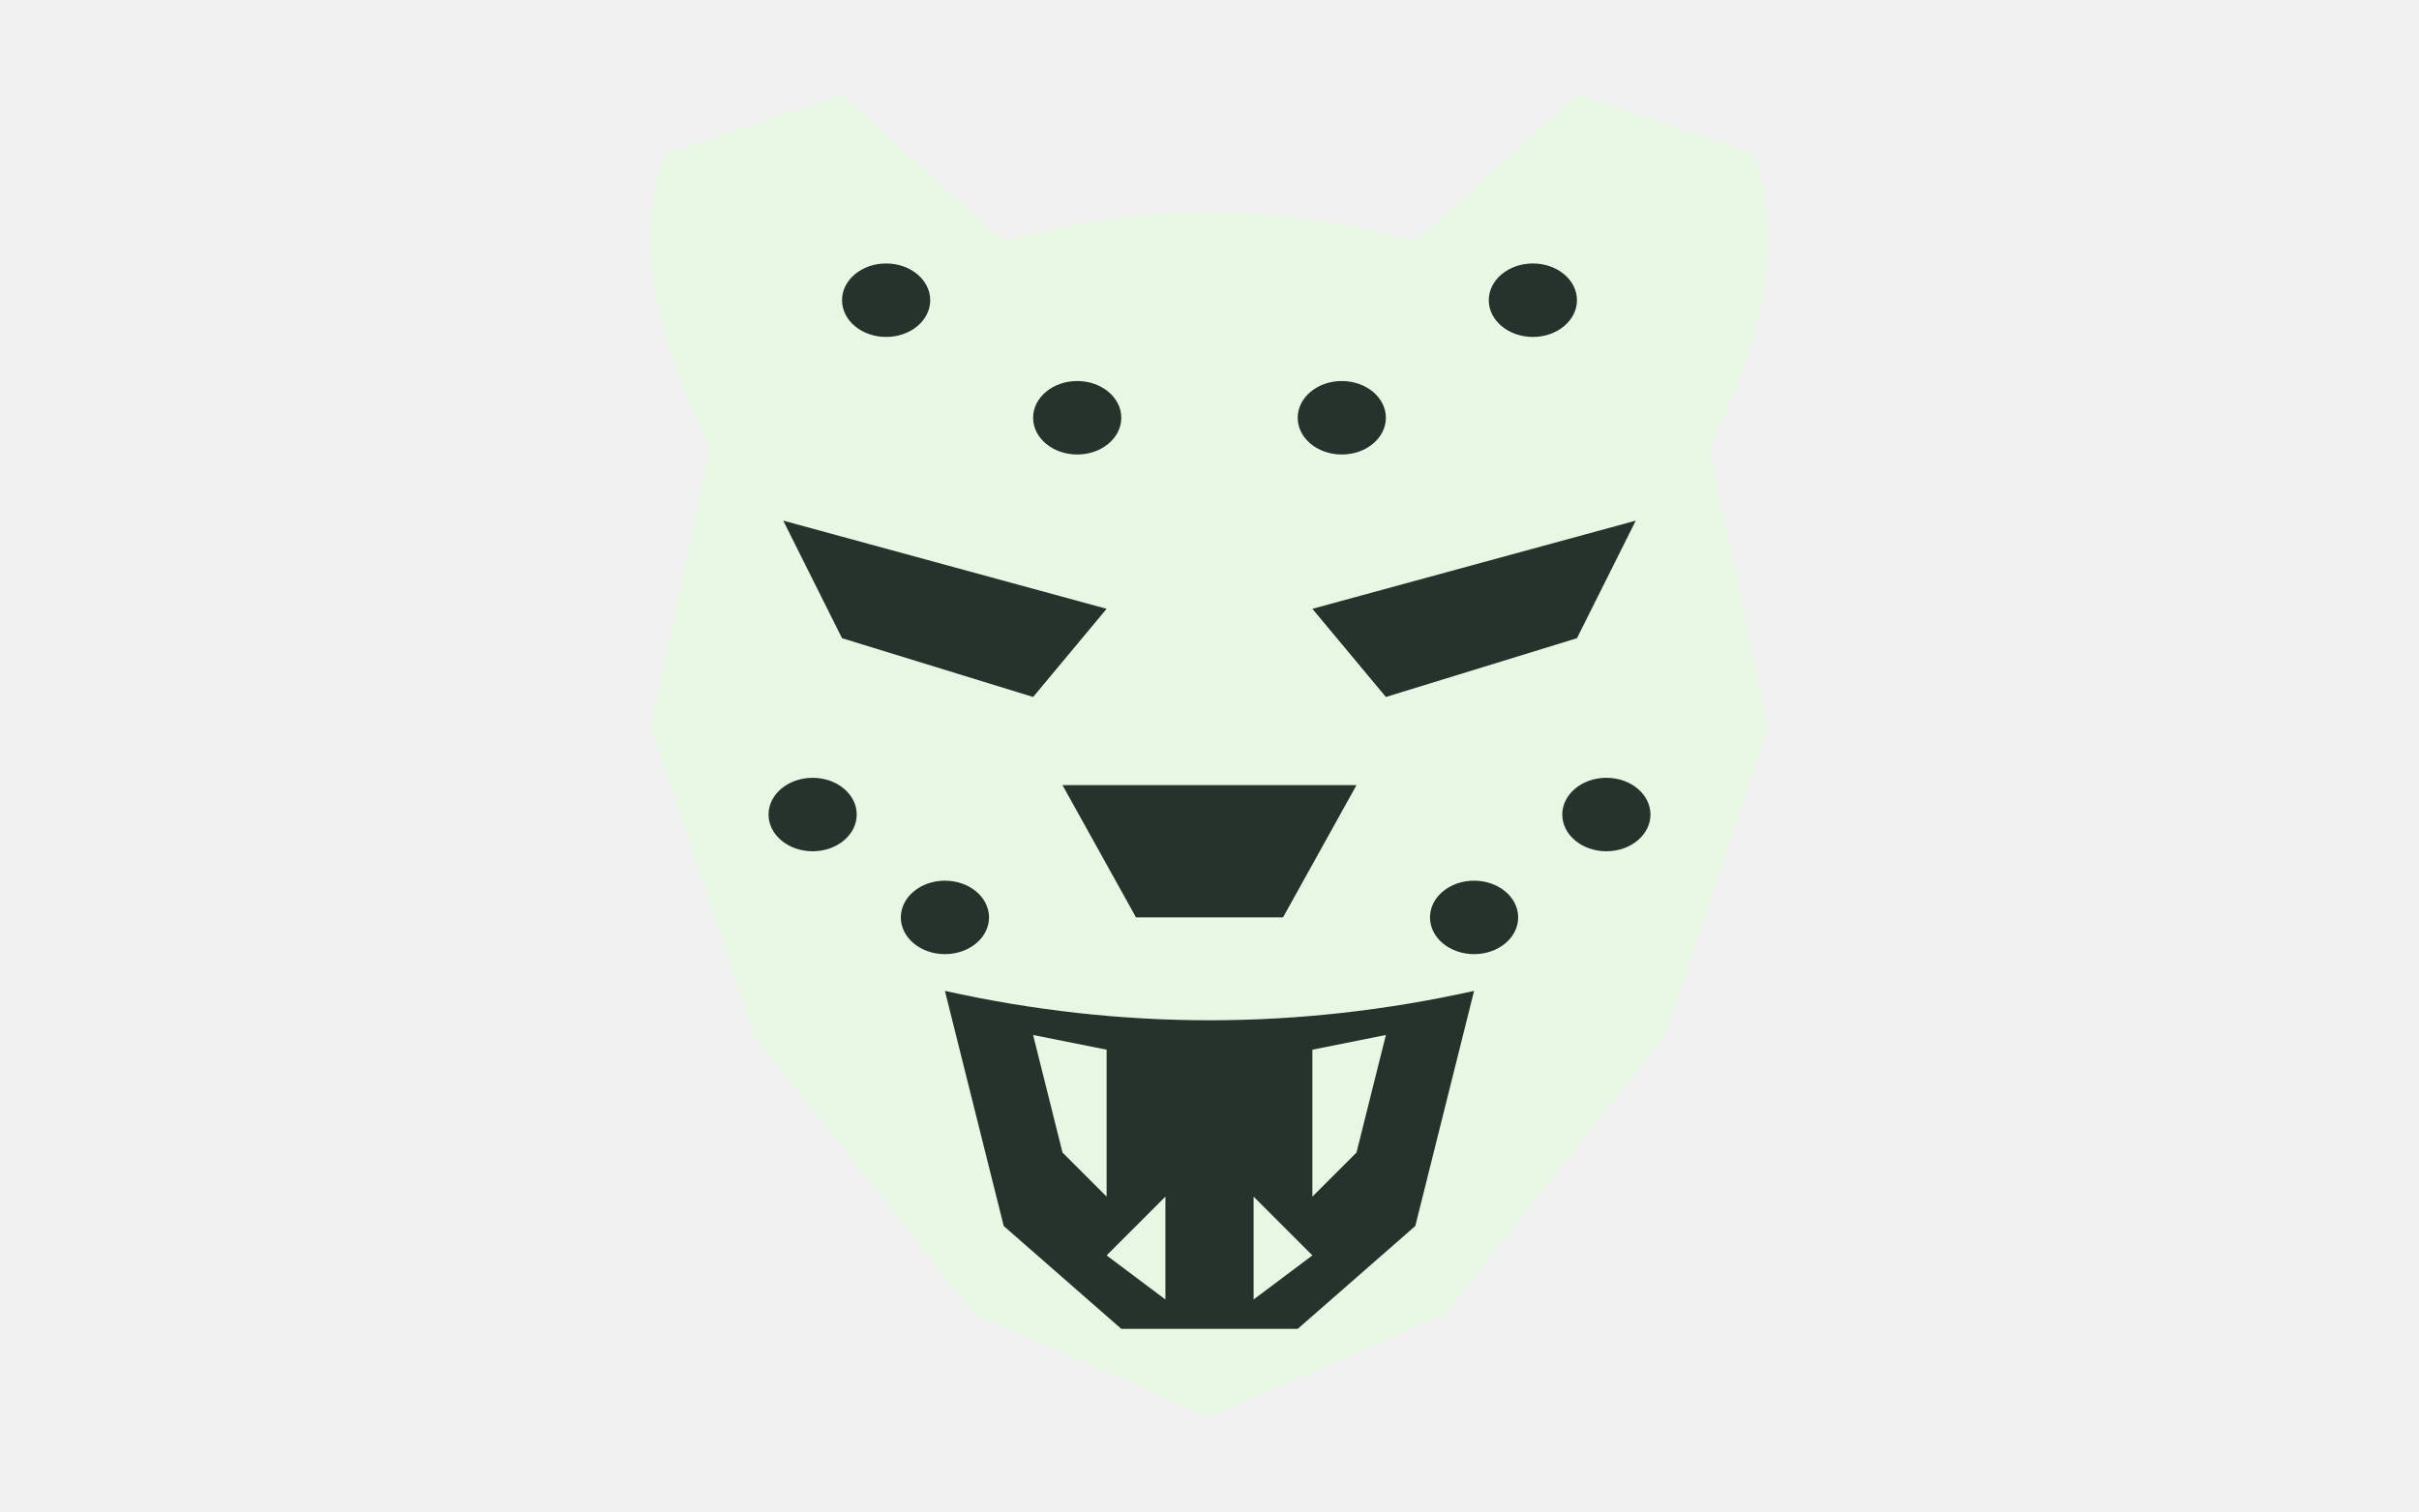
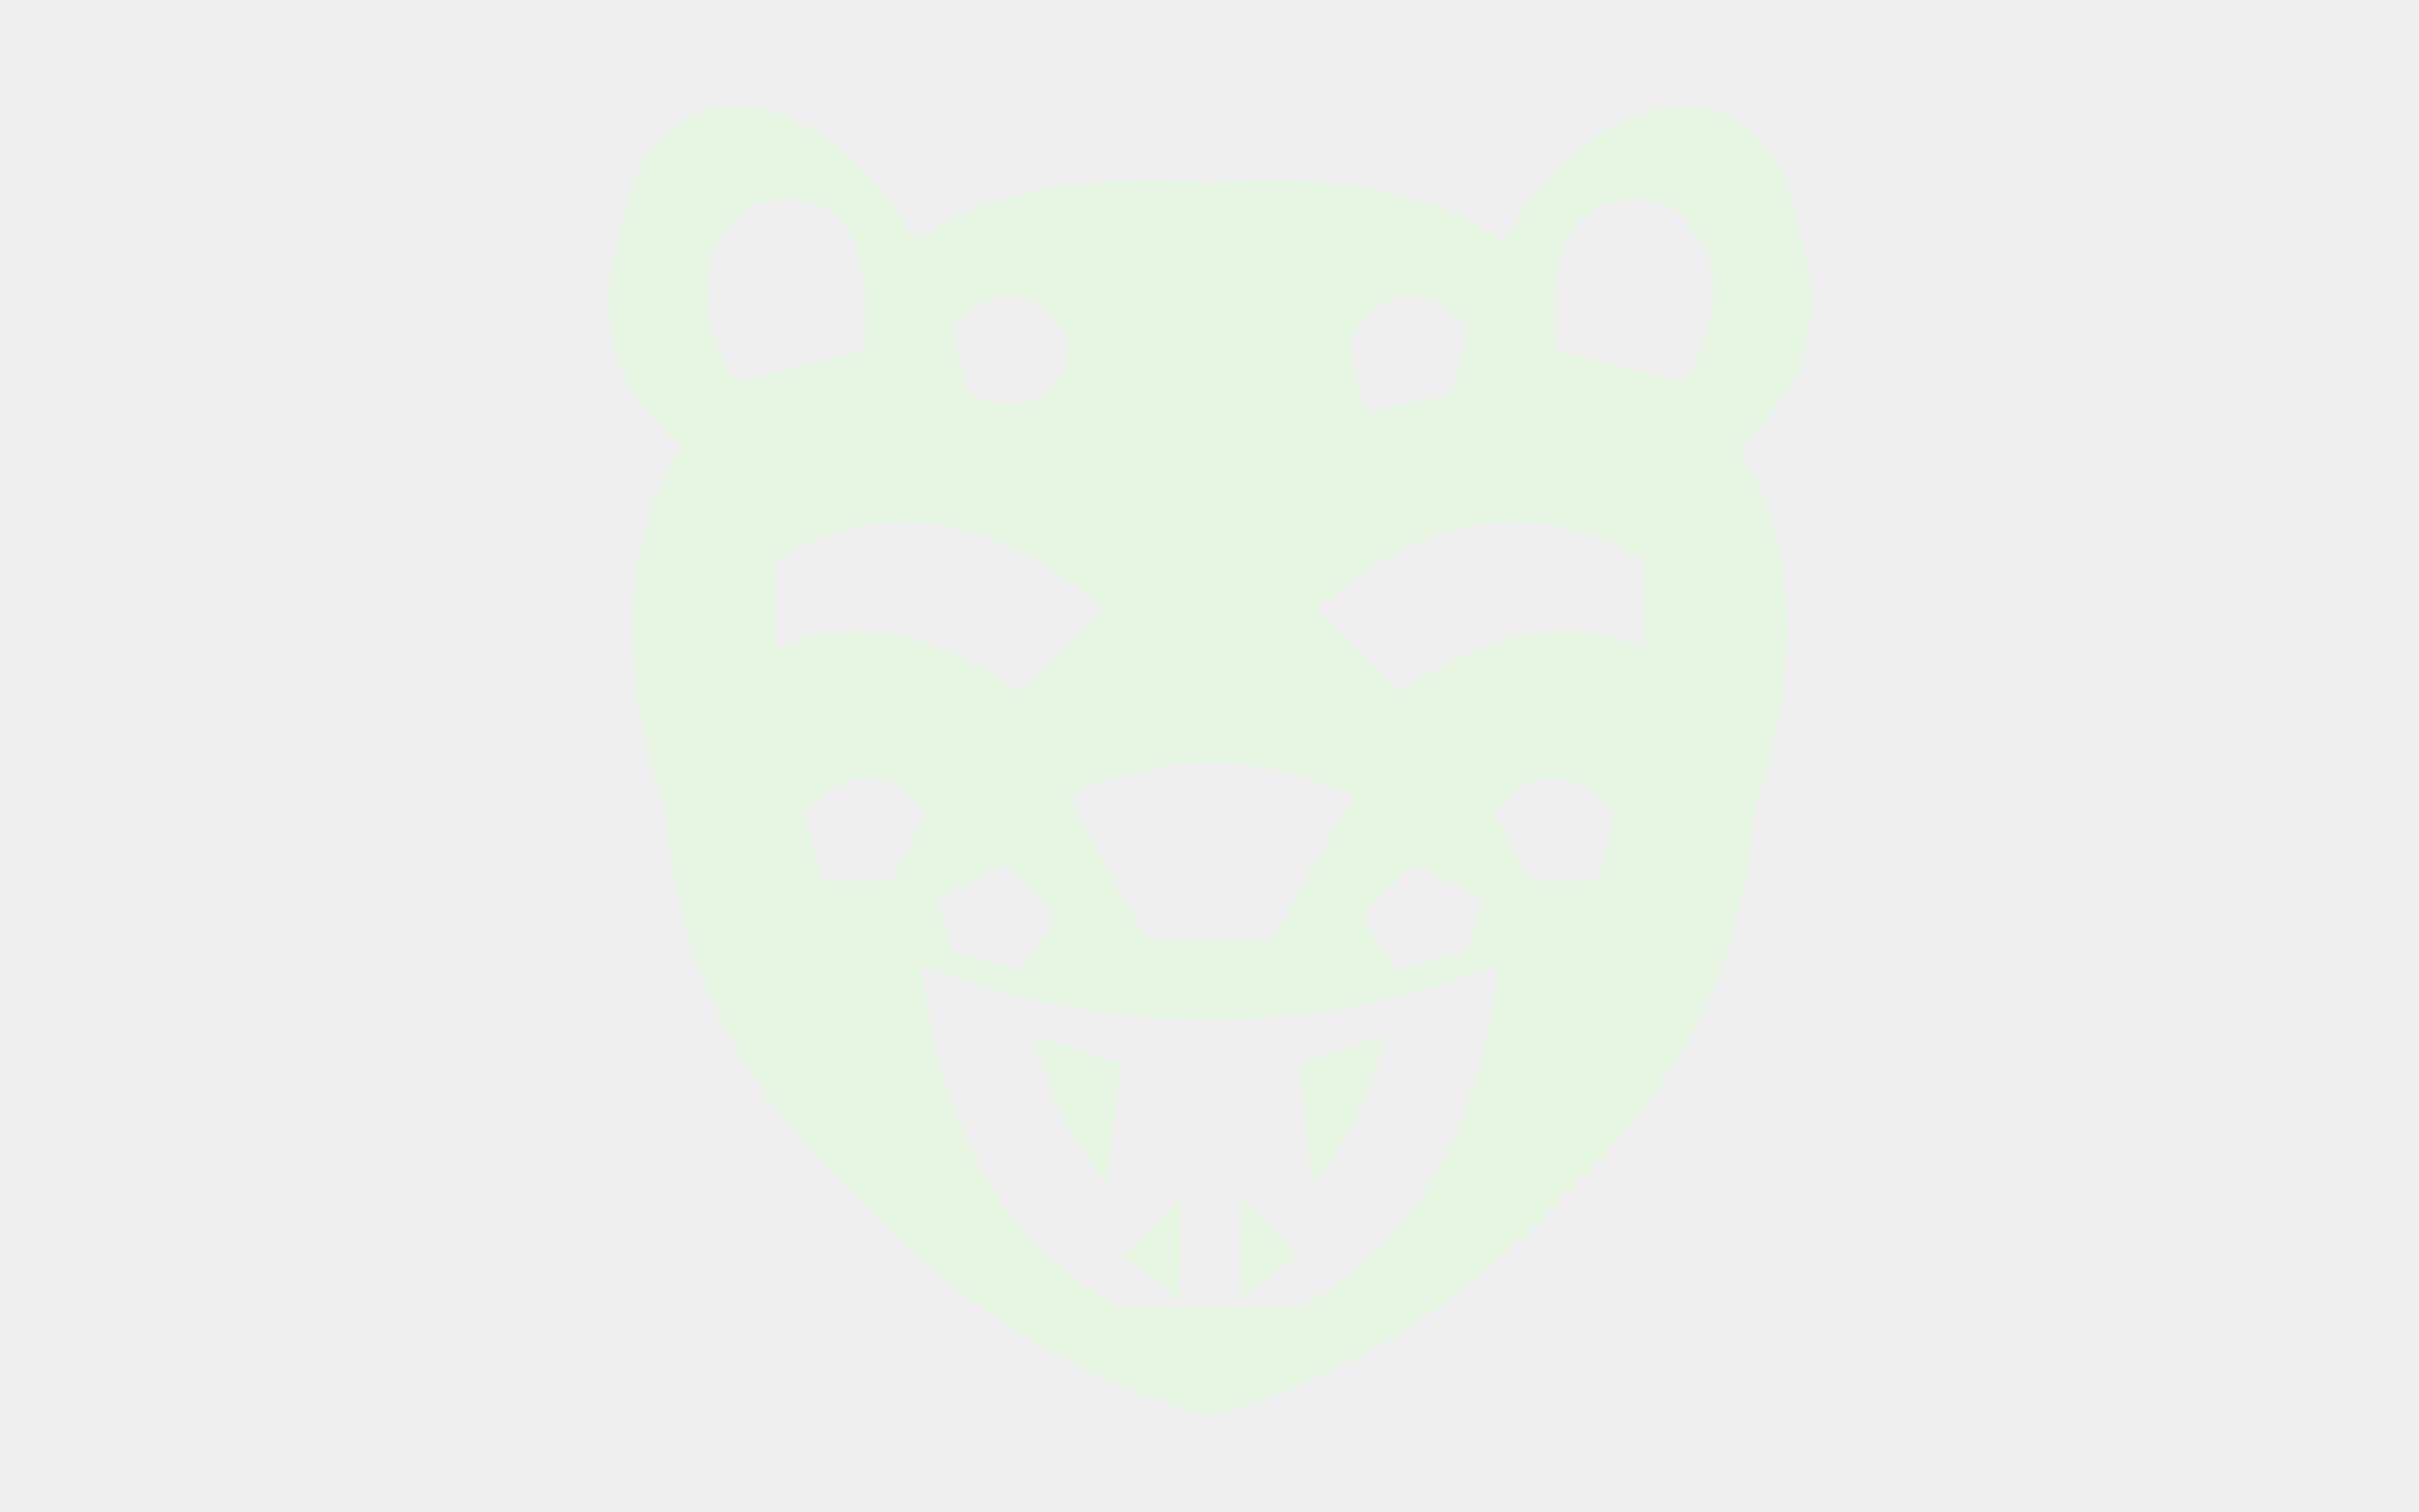
<svg xmlns="http://www.w3.org/2000/svg" width="256" height="160" viewBox="0 0 256 160">
-   <g transform="translate(-71.11111 -44.44444) scale(1.555556)">
-     <path d="M94 59 Q88 47 91 39 L103 35 L114 45 Q128 41 142 45 L153 35 L165 39 Q168 47 162 59 L166 78 L159 99 L144 118 L128 125 L112 118 L97 99 L90 78 Z" fill="#e7f7e4" />
-     <path d="M99 64 L121 70 L116 76 L103 72Z M157 64 L135 70 L140 76 L153 72Z M118 82 L138 82 L133 91 L123 91Z M110 96 Q128 100 146 96 L142 112 L134 119 L122 119 L114 112Z" fill="#26332d" />
-     <path d="M116 99 L121 100 L121 110 L118 107Z M135 100 L140 99 L138 107 L135 110Z M121 114 L125 110 L125 117Z M131 110 L135 114 L131 117Z" fill="#e7f7e4" />
-     <ellipse cx="106" cy="49" rx="3" ry="2.5" fill="#26332d" />
-     <ellipse cx="150" cy="49" rx="3" ry="2.5" fill="#26332d" />
-     <ellipse cx="101" cy="84" rx="3" ry="2.5" fill="#26332d" />
-     <ellipse cx="155" cy="84" rx="3" ry="2.5" fill="#26332d" />
-     <ellipse cx="110" cy="91" rx="3" ry="2.5" fill="#26332d" />
-     <ellipse cx="146" cy="91" rx="3" ry="2.5" fill="#26332d" />
-     <ellipse cx="119" cy="57" rx="3" ry="2.5" fill="#26332d" />
-     <ellipse cx="137" cy="57" rx="3" ry="2.5" fill="#26332d" />
+   <g transform="translate(-71.11111 -47.55556) scale(1.555556)">
+     <defs>
+       <mask id="cut27" maskUnits="userSpaceOnUse" x="0" y="0" width="256" height="160">
+         <rect width="256" height="160" fill="white" />
+         <g fill="black" stroke="black">
+           <path d="M111 53 Q115 49 118 54 Q117 59 112 57Z M138 54 Q141 49 145 53 L144 57 L139 58Z M101 86 Q105 82 108 86 L106 90 L102 90Z M148 86 Q151 82 155 86 L154 90 L150 90Z M110 92 L114 90 L117 93 L115 96 L111 95Z M139 93 L142 90 L146 92 L145 95 L141 96Z" fill="black" />
+         </g>
+       </mask>
+     </defs>
+     <g mask="url(#cut27)">
+       <defs>
+         <mask id="cut26" maskUnits="userSpaceOnUse" x="0" y="0" width="256" height="160">
+           <rect width="256" height="160" fill="white" />
+           <g fill="black" stroke="black">
+             <path d="M97 45 Q105 43 104 54 L96 56 Q92 49 97 45Z M159 45 Q151 43 152 54 L160 56 Q164 49 159 45Z M99 69 Q109 63 120 72 L115 77 Q106 71 99 74Z M157 69 Q147 63 136 72 L141 77 Q150 71 157 74Z M119 85 Q128 81 137 85 L132 94 L124 94Z M109 97 Q128 104 147 97 Q145 113 134 119 L122 119 Q111 113 109 97Z" fill="black" />
+           </g>
+         </mask>
+       </defs>
+       <g mask="url(#cut26)">
+         <path d="M128 43 Q115 42 108 47 C102 36 90 34 88 46 Q85 55 92 61 Q86 71 91 86 Q92 101 104 112 Q114 123 128 127 Q142 123 152 112 Q164 101 165 86 Q170 71 164 61 Q171 55 168 46 C166 34 154 36 148 47 Q141 42 128 43Z" fill="#e7f7e4" />
+       </g>
+       <path d="M116 101 L122 103 L121 111 Q118 108 116 101Z M134 103 L140 101 Q138 108 135 111Z M122 116 L126 112 L126 119Z M130 112 L134 116 L130 119Z" fill="#e7f7e4" />
+     </g>
  </g>
</svg>
